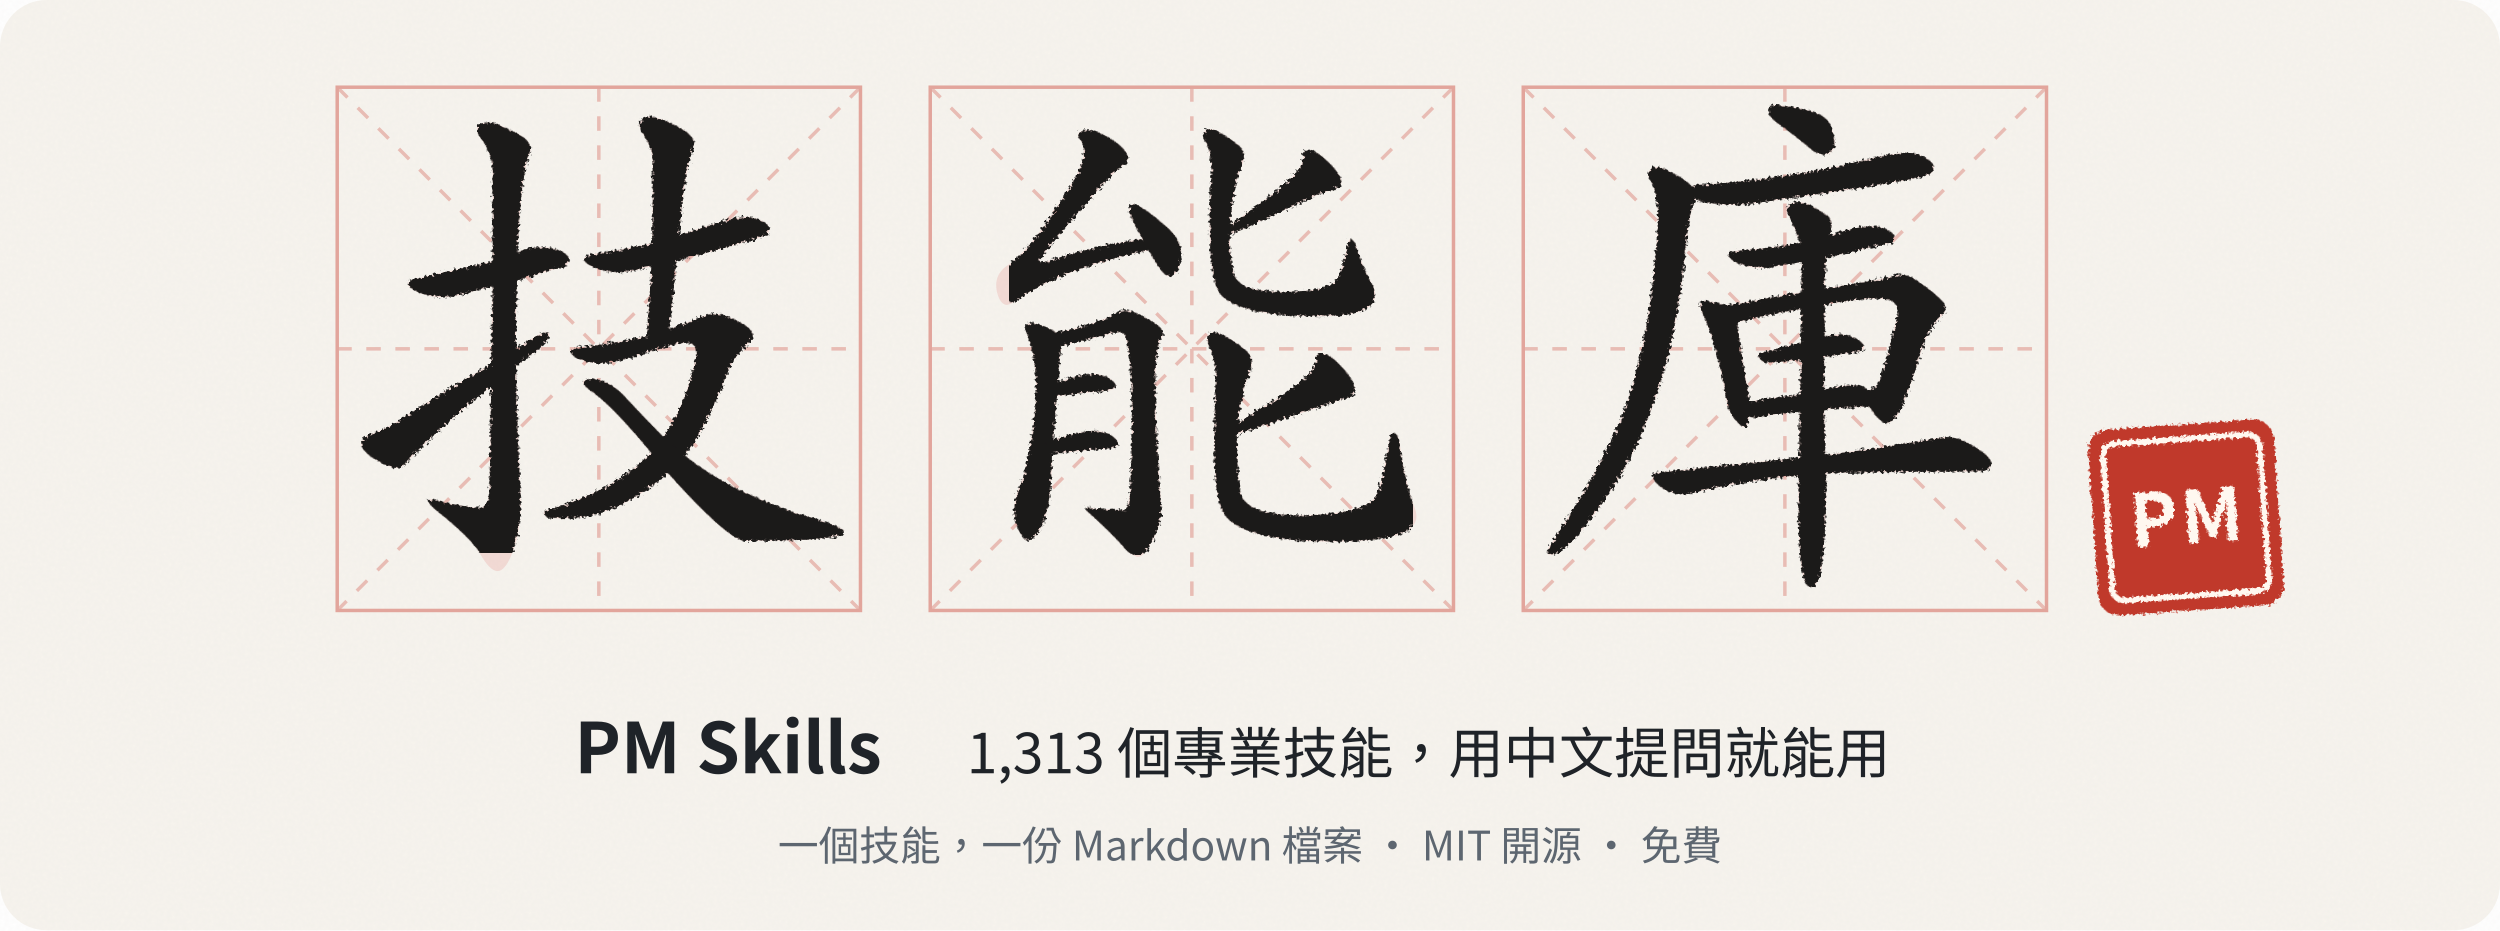
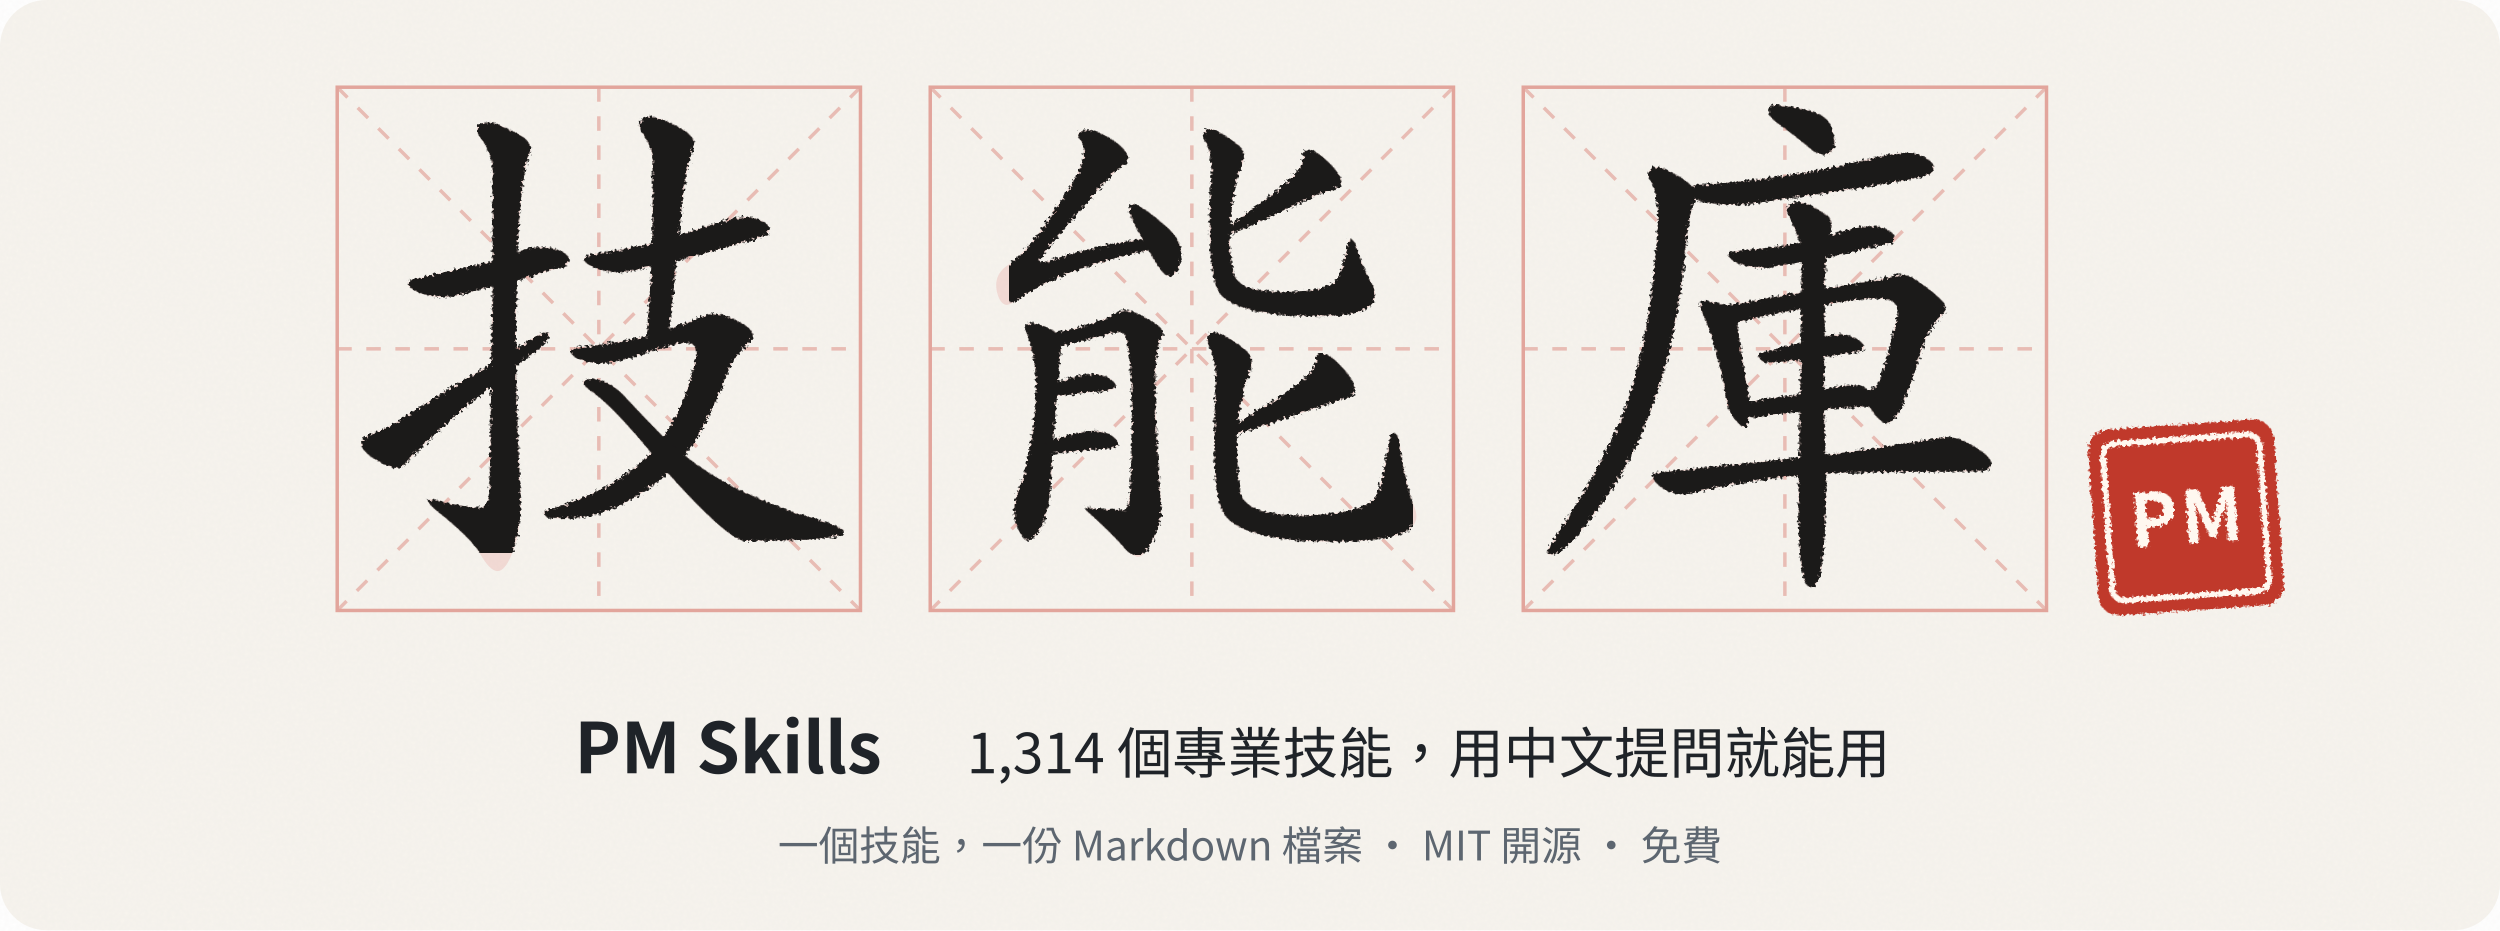
- <svg xmlns="http://www.w3.org/2000/svg" width="860" height="320" viewBox="0 0 860 320" role="img" aria-label="書法動畫：「技能庫」三個字一筆一畫寫出來，最後蓋上 PM 印章。PM Skills，1,313 個專業技能，用中文提問就能用">
+ <svg xmlns="http://www.w3.org/2000/svg" width="860" height="320" viewBox="0 0 860 320" role="img" aria-label="書法動畫：「技能庫」三個字一筆一畫寫出來，最後蓋上 PM 印章。PM Skills，1,314 個專業技能，用中文提問就能用">
  <style>
text{font-family:"PingFang TC","Noto Sans CJK TC","Microsoft JhengHei",sans-serif}
@keyframes k0{0%,2.86%{stroke-dashoffset:302;opacity:0}2.93%{opacity:1}4.00%,91.43%{stroke-dashoffset:0;opacity:1}96.43%,100%{stroke-dashoffset:0;opacity:0}}.k0{animation:k0 14s infinite;stroke-dasharray:298 898;stroke-dashoffset:0}
@keyframes k1{0%,4.43%{stroke-dashoffset:946;opacity:0}4.50%{opacity:1}7.23%,91.43%{stroke-dashoffset:0;opacity:1}96.43%,100%{stroke-dashoffset:0;opacity:0}}.k1{animation:k1 14s infinite;stroke-dasharray:942 1542;stroke-dashoffset:0}
@keyframes k2{0%,7.66%{stroke-dashoffset:420;opacity:0}7.73%{opacity:1}8.90%,91.43%{stroke-dashoffset:0;opacity:1}96.43%,100%{stroke-dashoffset:0;opacity:0}}.k2{animation:k2 14s infinite;stroke-dasharray:416 1016;stroke-dashoffset:0}
@keyframes k3{0%,9.33%{stroke-dashoffset:349;opacity:0}9.40%{opacity:1}10.47%,91.43%{stroke-dashoffset:0;opacity:1}96.43%,100%{stroke-dashoffset:0;opacity:0}}.k3{animation:k3 14s infinite;stroke-dasharray:345 945;stroke-dashoffset:0}
@keyframes k4{0%,10.90%{stroke-dashoffset:436;opacity:0}10.97%{opacity:1}12.18%,91.43%{stroke-dashoffset:0;opacity:1}96.43%,100%{stroke-dashoffset:0;opacity:0}}.k4{animation:k4 14s infinite;stroke-dasharray:432 1032;stroke-dashoffset:0}
@keyframes k5{0%,12.61%{stroke-dashoffset:806;opacity:0}12.68%{opacity:1}15.00%,91.43%{stroke-dashoffset:0;opacity:1}96.43%,100%{stroke-dashoffset:0;opacity:0}}.k5{animation:k5 14s infinite;stroke-dasharray:802 1402;stroke-dashoffset:0}
@keyframes k6{0%,15.43%{stroke-dashoffset:606;opacity:0}15.50%{opacity:1}17.22%,91.43%{stroke-dashoffset:0;opacity:1}96.43%,100%{stroke-dashoffset:0;opacity:0}}.k6{animation:k6 14s infinite;stroke-dasharray:602 1202;stroke-dashoffset:0}
@keyframes k7{0%,19.43%{stroke-dashoffset:570;opacity:0}19.51%{opacity:1}21.12%,91.43%{stroke-dashoffset:0;opacity:1}96.43%,100%{stroke-dashoffset:0;opacity:0}}.k7{animation:k7 14s infinite;stroke-dasharray:566 1166;stroke-dashoffset:0}
@keyframes k8{0%,21.55%{stroke-dashoffset:143;opacity:0}21.62%{opacity:1}22.69%,91.43%{stroke-dashoffset:0;opacity:1}96.43%,100%{stroke-dashoffset:0;opacity:0}}.k8{animation:k8 14s infinite;stroke-dasharray:139 739;stroke-dashoffset:0}
@keyframes k9{0%,23.12%{stroke-dashoffset:422;opacity:0}23.19%{opacity:1}24.36%,91.43%{stroke-dashoffset:0;opacity:1}96.43%,100%{stroke-dashoffset:0;opacity:0}}.k9{animation:k9 14s infinite;stroke-dasharray:418 1018;stroke-dashoffset:0}
@keyframes k10{0%,24.79%{stroke-dashoffset:658;opacity:0}24.86%{opacity:1}26.74%,91.43%{stroke-dashoffset:0;opacity:1}96.43%,100%{stroke-dashoffset:0;opacity:0}}.k10{animation:k10 14s infinite;stroke-dasharray:654 1254;stroke-dashoffset:0}
@keyframes k11{0%,27.17%{stroke-dashoffset:109;opacity:0}27.24%{opacity:1}28.31%,91.43%{stroke-dashoffset:0;opacity:1}96.43%,100%{stroke-dashoffset:0;opacity:0}}.k11{animation:k11 14s infinite;stroke-dasharray:105 705;stroke-dashoffset:0}
@keyframes k12{0%,28.74%{stroke-dashoffset:122;opacity:0}28.81%{opacity:1}29.88%,91.43%{stroke-dashoffset:0;opacity:1}96.43%,100%{stroke-dashoffset:0;opacity:0}}.k12{animation:k12 14s infinite;stroke-dasharray:118 718;stroke-dashoffset:0}
@keyframes k13{0%,30.31%{stroke-dashoffset:250;opacity:0}30.38%{opacity:1}31.45%,91.43%{stroke-dashoffset:0;opacity:1}96.43%,100%{stroke-dashoffset:0;opacity:0}}.k13{animation:k13 14s infinite;stroke-dasharray:246 846;stroke-dashoffset:0}
@keyframes k14{0%,31.88%{stroke-dashoffset:667;opacity:0}31.95%{opacity:1}33.85%,91.43%{stroke-dashoffset:0;opacity:1}96.43%,100%{stroke-dashoffset:0;opacity:0}}.k14{animation:k14 14s infinite;stroke-dasharray:663 1263;stroke-dashoffset:0}
@keyframes k15{0%,34.28%{stroke-dashoffset:252;opacity:0}34.35%{opacity:1}35.43%,91.43%{stroke-dashoffset:0;opacity:1}96.43%,100%{stroke-dashoffset:0;opacity:0}}.k15{animation:k15 14s infinite;stroke-dasharray:248 848;stroke-dashoffset:0}
@keyframes k16{0%,35.85%{stroke-dashoffset:817;opacity:0}35.93%{opacity:1}38.27%,91.43%{stroke-dashoffset:0;opacity:1}96.43%,100%{stroke-dashoffset:0;opacity:0}}.k16{animation:k16 14s infinite;stroke-dasharray:813 1413;stroke-dashoffset:0}
@keyframes k17{0%,40.49%{stroke-dashoffset:128;opacity:0}40.56%{opacity:1}41.63%,91.43%{stroke-dashoffset:0;opacity:1}96.43%,100%{stroke-dashoffset:0;opacity:0}}.k17{animation:k17 14s infinite;stroke-dasharray:124 724;stroke-dashoffset:0}
@keyframes k18{0%,42.06%{stroke-dashoffset:464;opacity:0}42.13%{opacity:1}43.43%,91.43%{stroke-dashoffset:0;opacity:1}96.43%,100%{stroke-dashoffset:0;opacity:0}}.k18{animation:k18 14s infinite;stroke-dasharray:460 1060;stroke-dashoffset:0}
@keyframes k19{0%,43.86%{stroke-dashoffset:810;opacity:0}43.93%{opacity:1}46.26%,91.43%{stroke-dashoffset:0;opacity:1}96.43%,100%{stroke-dashoffset:0;opacity:0}}.k19{animation:k19 14s infinite;stroke-dasharray:806 1406;stroke-dashoffset:0}
@keyframes k20{0%,46.68%{stroke-dashoffset:315;opacity:0}46.76%{opacity:1}47.83%,91.43%{stroke-dashoffset:0;opacity:1}96.43%,100%{stroke-dashoffset:0;opacity:0}}.k20{animation:k20 14s infinite;stroke-dasharray:311 911;stroke-dashoffset:0}
@keyframes k21{0%,48.26%{stroke-dashoffset:245;opacity:0}48.33%{opacity:1}49.40%,91.43%{stroke-dashoffset:0;opacity:1}96.43%,100%{stroke-dashoffset:0;opacity:0}}.k21{animation:k21 14s infinite;stroke-dasharray:241 841;stroke-dashoffset:0}
@keyframes k22{0%,49.83%{stroke-dashoffset:621;opacity:0}49.90%{opacity:1}51.66%,91.43%{stroke-dashoffset:0;opacity:1}96.43%,100%{stroke-dashoffset:0;opacity:0}}.k22{animation:k22 14s infinite;stroke-dasharray:617 1217;stroke-dashoffset:0}
@keyframes k23{0%,52.09%{stroke-dashoffset:194;opacity:0}52.16%{opacity:1}53.24%,91.43%{stroke-dashoffset:0;opacity:1}96.43%,100%{stroke-dashoffset:0;opacity:0}}.k23{animation:k23 14s infinite;stroke-dasharray:190 790;stroke-dashoffset:0}
@keyframes k24{0%,53.66%{stroke-dashoffset:234;opacity:0}53.74%{opacity:1}54.81%,91.43%{stroke-dashoffset:0;opacity:1}96.43%,100%{stroke-dashoffset:0;opacity:0}}.k24{animation:k24 14s infinite;stroke-dasharray:230 830;stroke-dashoffset:0}
@keyframes k25{0%,55.24%{stroke-dashoffset:651;opacity:0}55.31%{opacity:1}57.16%,91.43%{stroke-dashoffset:0;opacity:1}96.43%,100%{stroke-dashoffset:0;opacity:0}}.k25{animation:k25 14s infinite;stroke-dasharray:647 1247;stroke-dashoffset:0}
@keyframes k26{0%,57.59%{stroke-dashoffset:751;opacity:0}57.66%{opacity:1}59.81%,91.43%{stroke-dashoffset:0;opacity:1}96.43%,100%{stroke-dashoffset:0;opacity:0}}.k26{animation:k26 14s infinite;stroke-dasharray:747 1347;stroke-dashoffset:0}
@keyframes seal{0%,63.10%{opacity:0;transform:scale(1.35)}65.60%{opacity:1;transform:scale(.96)}67.03%,91.43%{opacity:1;transform:scale(1)}96.43%,100%{opacity:0;transform:scale(1)}}.seal{animation:seal 14s infinite;transform-box:fill-box;transform-origin:center}
@media (prefers-reduced-motion: reduce){[class]{animation:none!important}}
</style>
  <defs>
    <filter id="brush" x="-5%" y="-5%" width="110%" height="110%">
      <feTurbulence type="fractalNoise" baseFrequency=".9" numOctaves="2" seed="7" result="n" />
      <feDisplacementMap in="SourceGraphic" in2="n" scale="2.2" />
    </filter>
    <filter id="grain">
      <feTurbulence type="fractalNoise" baseFrequency=".75" numOctaves="2" seed="3" />
      <feColorMatrix values="0 0 0 0 .5  0 0 0 0 .45  0 0 0 0 .4  0 0 0 .07 0" />
    </filter>
    <clipPath id="c0">
      <path d="M 352 522 Q 445 549 448 551 Q 457 560 452 568 Q 445 580 414 586 Q 383 590 353 577 L 304 559 Q 163 528 160 526 Q 123 519 150 503 Q 195 479 254 497 Q 276 504 304 510 L 352 522 Z" />
    </clipPath>
    <clipPath id="c1">
      <path d="M 301 315 Q 300 224 298 112 Q 298 87 284 78 Q 280 74 209 87 Q 176 99 179 89 Q 180 82 200 67 Q 263 16 279 -12 Q 298 -46 313 -47 Q 328 -48 342 -13 Q 361 33 359 106 Q 352 230 350 354 L 350 387 Q 349 454 352 522 L 353 577 Q 359 718 374 765 Q 392 795 336 817 Q 302 836 283 829 Q 265 822 281 800 Q 303 772 304 738 Q 305 719 304 559 L 304 510 Q 303 444 301 358 L 301 315 Z" />
    </clipPath>
    <clipPath id="c2">
      <path d="M 301 358 Q 205 303 123 249 Q 87 227 63 220 Q 50 213 47 204 Q 46 194 62 180 Q 83 164 108 156 Q 124 152 135 165 Q 193 228 301 315 L 350 354 Q 365 367 381 378 Q 403 391 412 407 Q 419 422 408 420 Q 395 420 350 387 L 301 358 Z" />
    </clipPath>
    <clipPath id="c3">
      <path d="M 664 560 Q 833 605 840 611 Q 849 620 844 628 Q 837 640 806 646 Q 779 649 669 610 L 616 595 Q 564 583 504 574 Q 467 567 495 551 Q 540 527 604 547 Q 608 548 615 549 L 664 560 Z" />
    </clipPath>
    <clipPath id="c4">
      <path d="M 650 427 Q 657 496 664 560 L 669 610 Q 679 733 698 787 Q 702 797 682 814 Q 646 836 621 841 Q 605 845 596 836 Q 587 829 596 813 Q 618 779 617 755 Q 618 679 616 595 L 615 549 Q 611 485 606 413 C 604 383 647 397 650 427 Z" />
    </clipPath>
    <clipPath id="c5">
      <path d="M 679 180 Q 716 219 765 344 Q 778 375 801 395 Q 822 413 807 427 Q 794 440 759 453 Q 734 462 703 446 Q 678 437 650 427 L 606 413 Q 555 401 479 392 Q 464 391 459 383 Q 455 376 475 367 Q 515 352 568 369 Q 665 400 684 400 Q 709 397 702 371 Q 680 272 638 216 L 614 185 Q 548 113 413 73 Q 397 69 410 59 Q 417 55 462 57 Q 555 64 647 145 L 679 180 Z" />
    </clipPath>
    <clipPath id="c6">
      <path d="M 647 145 Q 761 18 796 12 Q 911 12 957 18 Q 994 22 991 32 Q 988 41 896 67 Q 754 118 682 178 Q 679 179 679 180 L 638 216 Q 604 250 568 289 Q 534 328 501 328 Q 485 329 481 324 Q 480 318 493 308 Q 536 280 614 185 L 647 145 Z" />
    </clipPath>
    <clipPath id="c7">
      <path d="M 415 603 Q 327 591 225 558 Q 209 554 217 566 Q 233 590 282 646 Q 357 733 372 743 Q 381 750 386 757 Q 390 770 371 786 Q 337 813 311 816 Q 298 817 291 811 Q 287 804 295 795 Q 310 774 286 727 Q 208 594 157 555 Q 120 534 132 494 Q 139 473 151 474 Q 157 475 171 484 Q 249 539 400 575 Q 412 578 421 579 Q 422 580 428 580 C 458 585 445 607 415 603 Z" />
    </clipPath>
    <clipPath id="c8">
      <path d="M 428 580 Q 452 535 464 531 Q 473 528 481 537 Q 490 547 491 575 Q 492 596 469 621 Q 412 672 396 671 Q 392 670 389 658 Q 388 652 415 603 L 428 580 Z" />
    </clipPath>
    <clipPath id="c9">
      <path d="M 241 210 Q 244 259 248 296 L 250 322 Q 253 370 256 387 Q 256 391 256 393 C 258 412 258 412 245 420 Q 244 423 240 424 Q 212 439 195 438 Q 182 434 187 423 Q 230 324 181 134 Q 148 64 180 22 Q 186 9 196 14 Q 238 41 238 175 Q 238 179 239 183 L 241 210 Z" />
    </clipPath>
    <clipPath id="c10">
      <path d="M 256 393 Q 262 394 269 397 Q 314 407 359 419 Q 377 423 381 415 Q 402 352 391 105 Q 388 83 382 72 Q 381 72 322 75 Q 303 81 305 72 Q 350 32 376 3 Q 388 -13 402 -18 Q 409 -22 418 -13 Q 454 33 452 81 Q 430 366 450 404 Q 460 420 450 430 Q 431 446 398 460 Q 382 467 368 460 Q 320 433 245 420 C 216 414 227 385 256 393 Z" />
    </clipPath>
    <clipPath id="c11">
      <path d="M 248 296 Q 249 296 254 296 Q 308 303 348 306 Q 369 310 361 321 Q 351 334 329 338 Q 298 342 250 322 C 222 311 218 296 248 296 Z" />
    </clipPath>
    <clipPath id="c12">
      <path d="M 239 183 Q 240 183 245 183 Q 306 190 351 193 Q 373 197 365 209 Q 355 222 331 227 Q 307 231 241 210 C 212 201 209 183 239 183 Z" />
    </clipPath>
    <clipPath id="c13">
      <path d="M 586 611 Q 622 626 744 683 Q 765 693 788 699 Q 810 705 803 723 Q 794 741 773 759 Q 754 777 741 776 Q 728 777 730 764 Q 730 733 658 682 Q 624 657 587 630 C 563 612 558 599 586 611 Z" />
    </clipPath>
    <clipPath id="c14">
      <path d="M 867 511 Q 851 536 835 584 Q 832 597 825 602 Q 818 606 816 587 Q 803 532 794 521 Q 776 500 685 499 Q 637 502 617 510 Q 599 520 596 532 Q 587 556 586 611 L 587 630 Q 593 708 609 744 Q 621 771 603 787 Q 558 821 544 818 Q 531 814 537 797 Q 555 763 549 713 Q 540 530 568 495 Q 583 474 642 461 Q 687 452 759 452 Q 825 452 851 465 Q 879 481 867 511 Z" />
    </clipPath>
    <clipPath id="c15">
      <path d="M 600 221 Q 705 255 812 291 Q 836 295 830 315 Q 823 336 801 357 Q 782 378 768 378 Q 755 381 755 366 Q 752 336 672 286 Q 638 267 603 243 C 578 226 571 212 600 221 Z" />
    </clipPath>
    <clipPath id="c16">
      <path d="M 948 77 Q 930 123 919 201 Q 918 217 910 222 Q 901 226 898 207 Q 882 110 868 94 Q 837 64 726 62 Q 663 63 637 75 Q 613 87 608 103 Q 601 125 600 221 L 603 243 Q 609 307 624 338 Q 637 368 618 385 Q 569 424 552 420 Q 537 414 544 397 Q 563 360 558 304 Q 549 99 575 65 Q 596 32 673 19 Q 728 9 818 11 Q 897 14 930 30 Q 960 46 948 77 Z" />
    </clipPath>
    <clipPath id="c17">
      <path d="M 515 817 Q 539 799 564 778 Q 579 766 594 769 Q 604 770 609 784 Q 612 800 600 828 Q 588 855 506 864 Q 490 867 484 863 Q 480 859 482 846 Q 486 836 515 817 Z" />
    </clipPath>
    <clipPath id="c18">
      <path d="M 337 680 Q 386 665 446 672 Q 776 717 797 731 Q 807 738 802 748 Q 796 761 767 770 Q 736 777 630 748 Q 467 715 340 709 Q 334 709 330 706 C 301 699 308 688 337 680 Z" />
    </clipPath>
    <clipPath id="c19">
      <path d="M 330 706 Q 314 722 286 735 Q 267 747 253 742 Q 240 735 247 720 Q 269 689 262 606 Q 261 597 260 586 Q 245 393 194 258 Q 152 155 56 8 Q 50 1 48 -5 Q 45 -17 56 -15 Q 95 -9 191 141 Q 203 163 215 186 Q 293 345 315 557 Q 324 657 337 680 C 342 696 342 696 330 706 Z" />
    </clipPath>
    <clipPath id="c20">
      <path d="M 593 566 Q 720 596 722 596 Q 729 603 726 610 Q 720 620 696 627 Q 669 633 600 610 L 542 595 Q 484 585 420 580 Q 389 576 411 560 Q 450 539 497 550 Q 519 554 545 558 L 593 566 Z" />
    </clipPath>
    <clipPath id="c21">
      <path d="M 396 473 Q 386 477 364 481 Q 352 484 349 479 Q 342 473 351 457 Q 379 396 396 297 Q 399 267 416 248 Q 434 226 439 241 Q 440 248 442 255 L 442 285 Q 441 295 440 306 Q 422 406 419 439 Q 418 440 420 440 C 421 465 421 465 396 473 Z" />
    </clipPath>
    <clipPath id="c22">
      <path d="M 677 275 Q 690 253 704 245 Q 714 236 732 257 Q 747 279 783 396 Q 793 427 819 452 Q 832 465 822 479 Q 806 498 764 526 Q 743 536 728 532 Q 694 522 645 515 Q 620 511 590 506 L 544 498 Q 525 497 506 492 Q 445 480 396 473 C 366 469 391 433 420 440 Q 469 453 544 466 L 590 474 Q 702 495 724 480 Q 737 470 732 452 Q 705 340 695 322 Q 689 310 673 307 C 659 300 660 300 677 275 Z" />
    </clipPath>
    <clipPath id="c23">
      <path d="M 589 372 Q 622 378 651 381 Q 673 385 665 397 Q 655 410 631 415 Q 615 418 590 412 L 544 400 Q 502 390 467 380 Q 451 377 470 362 Q 476 359 543 366 L 589 372 Z" />
    </clipPath>
    <clipPath id="c24">
      <path d="M 589 269 Q 628 273 677 275 C 706 276 695 286 673 307 Q 672 310 668 312 Q 647 324 589 308 L 542 299 Q 487 292 442 285 C 412 280 412 260 442 255 Q 452 252 464 255 Q 494 261 541 265 L 589 269 Z" />
    </clipPath>
    <clipPath id="c25">
      <path d="M 593 144 Q 636 147 889 148 Q 908 148 914 156 Q 920 168 904 182 Q 853 222 814 214 Q 730 199 591 180 L 540 175 Q 413 162 265 146 Q 244 145 259 127 Q 272 112 291 107 Q 312 101 328 105 Q 424 129 533 139 Q 534 140 539 139 L 593 144 Z" />
    </clipPath>
    <clipPath id="c26">
      <path d="M 539 139 Q 536 -47 554 -73 Q 560 -80 567 -78 Q 583 -68 587 -13 Q 594 66 593 144 L 591 180 Q 590 213 589 269 L 589 308 Q 589 338 589 372 L 590 412 Q 590 442 590 474 L 590 506 Q 590 536 593 566 L 600 610 Q 601 617 603 625 Q 606 643 592 651 Q 561 672 547 674 Q 535 678 520 670 Q 511 663 519 652 Q 540 601 542 595 L 545 558 Q 545 530 544 498 L 544 466 Q 544 435 544 400 L 543 366 Q 542 335 542 299 L 541 265 Q 540 223 540 175 L 539 139 Z" />
    </clipPath>
  </defs>
  <rect width="860" height="320" rx="16" fill="#f7f4ee" />
  <rect width="860" height="320" rx="16" filter="url(#grain)" />
  <g stroke="#e2a59c" fill="none" stroke-width="1.2">
    <rect x="116" y="30" width="180" height="180" />
    <path d="M116 120h180M206 30v180M116 30l180 180M296 30l-180 180" stroke-dasharray="5 5" opacity=".7" />
  </g>
  <g transform="matrix(0.17578 0 0 -0.17578 116 188.20)" fill="#d9534f" opacity=".16">
    <path d="M 352 522 Q 445 549 448 551 Q 457 560 452 568 Q 445 580 414 586 Q 383 590 353 577 L 304 559 Q 163 528 160 526 Q 123 519 150 503 Q 195 479 254 497 Q 276 504 304 510 L 352 522 Z" />
    <path d="M 301 315 Q 300 224 298 112 Q 298 87 284 78 Q 280 74 209 87 Q 176 99 179 89 Q 180 82 200 67 Q 263 16 279 -12 Q 298 -46 313 -47 Q 328 -48 342 -13 Q 361 33 359 106 Q 352 230 350 354 L 350 387 Q 349 454 352 522 L 353 577 Q 359 718 374 765 Q 392 795 336 817 Q 302 836 283 829 Q 265 822 281 800 Q 303 772 304 738 Q 305 719 304 559 L 304 510 Q 303 444 301 358 L 301 315 Z" />
    <path d="M 301 358 Q 205 303 123 249 Q 87 227 63 220 Q 50 213 47 204 Q 46 194 62 180 Q 83 164 108 156 Q 124 152 135 165 Q 193 228 301 315 L 350 354 Q 365 367 381 378 Q 403 391 412 407 Q 419 422 408 420 Q 395 420 350 387 L 301 358 Z" />
    <path d="M 664 560 Q 833 605 840 611 Q 849 620 844 628 Q 837 640 806 646 Q 779 649 669 610 L 616 595 Q 564 583 504 574 Q 467 567 495 551 Q 540 527 604 547 Q 608 548 615 549 L 664 560 Z" />
    <path d="M 650 427 Q 657 496 664 560 L 669 610 Q 679 733 698 787 Q 702 797 682 814 Q 646 836 621 841 Q 605 845 596 836 Q 587 829 596 813 Q 618 779 617 755 Q 618 679 616 595 L 615 549 Q 611 485 606 413 C 604 383 647 397 650 427 Z" />
    <path d="M 679 180 Q 716 219 765 344 Q 778 375 801 395 Q 822 413 807 427 Q 794 440 759 453 Q 734 462 703 446 Q 678 437 650 427 L 606 413 Q 555 401 479 392 Q 464 391 459 383 Q 455 376 475 367 Q 515 352 568 369 Q 665 400 684 400 Q 709 397 702 371 Q 680 272 638 216 L 614 185 Q 548 113 413 73 Q 397 69 410 59 Q 417 55 462 57 Q 555 64 647 145 L 679 180 Z" />
    <path d="M 647 145 Q 761 18 796 12 Q 911 12 957 18 Q 994 22 991 32 Q 988 41 896 67 Q 754 118 682 178 Q 679 179 679 180 L 638 216 Q 604 250 568 289 Q 534 328 501 328 Q 485 329 481 324 Q 480 318 493 308 Q 536 280 614 185 L 647 145 Z" />
  </g>
  <g filter="url(#brush)">
    <g transform="matrix(0.17578 0 0 -0.17578 116 188.20)" fill="none" stroke="#1b1a19" stroke-width="140" stroke-linecap="round" stroke-linejoin="round">
      <path class="k0" clip-path="url(#c0)" d="M152 516L188 511L240 518L393 561L443 560" />
      <path class="k1" clip-path="url(#c1)" d="M289 814L306 806L337 771L325 415L328 97L322 66L305 34L237 61L198 80L196 87L185 87" />
      <path class="k2" clip-path="url(#c2)" d="M60 202L111 197L227 287L406 412" />
      <path class="k3" clip-path="url(#c3)" d="M496 564L533 558L573 563L797 622L833 622" />
      <path class="k4" clip-path="url(#c4)" d="M608 825L654 783L630 443L612 421" />
      <path class="k5" clip-path="url(#c5)" d="M467 381L511 377L555 383L691 420L724 418L747 406L718 308L691 247L634 168L598 136L532 96L452 69L415 65" />
      <path class="k6" clip-path="url(#c6)" d="M486 322L516 310L550 285L673 151L778 70L826 51L986 30" />
    </g>
  </g>
  <g stroke="#e2a59c" fill="none" stroke-width="1.2">
    <rect x="320" y="30" width="180" height="180" />
    <path d="M320 120h180M410 30v180M320 30l180 180M500 30l-180 180" stroke-dasharray="5 5" opacity=".7" />
  </g>
  <g transform="matrix(0.17578 0 0 -0.17578 320 188.20)" fill="#d9534f" opacity=".16">
    <path d="M 415 603 Q 327 591 225 558 Q 209 554 217 566 Q 233 590 282 646 Q 357 733 372 743 Q 381 750 386 757 Q 390 770 371 786 Q 337 813 311 816 Q 298 817 291 811 Q 287 804 295 795 Q 310 774 286 727 Q 208 594 157 555 Q 120 534 132 494 Q 139 473 151 474 Q 157 475 171 484 Q 249 539 400 575 Q 412 578 421 579 Q 422 580 428 580 C 458 585 445 607 415 603 Z" />
    <path d="M 428 580 Q 452 535 464 531 Q 473 528 481 537 Q 490 547 491 575 Q 492 596 469 621 Q 412 672 396 671 Q 392 670 389 658 Q 388 652 415 603 L 428 580 Z" />
    <path d="M 241 210 Q 244 259 248 296 L 250 322 Q 253 370 256 387 Q 256 391 256 393 C 258 412 258 412 245 420 Q 244 423 240 424 Q 212 439 195 438 Q 182 434 187 423 Q 230 324 181 134 Q 148 64 180 22 Q 186 9 196 14 Q 238 41 238 175 Q 238 179 239 183 L 241 210 Z" />
    <path d="M 256 393 Q 262 394 269 397 Q 314 407 359 419 Q 377 423 381 415 Q 402 352 391 105 Q 388 83 382 72 Q 381 72 322 75 Q 303 81 305 72 Q 350 32 376 3 Q 388 -13 402 -18 Q 409 -22 418 -13 Q 454 33 452 81 Q 430 366 450 404 Q 460 420 450 430 Q 431 446 398 460 Q 382 467 368 460 Q 320 433 245 420 C 216 414 227 385 256 393 Z" />
    <path d="M 248 296 Q 249 296 254 296 Q 308 303 348 306 Q 369 310 361 321 Q 351 334 329 338 Q 298 342 250 322 C 222 311 218 296 248 296 Z" />
    <path d="M 239 183 Q 240 183 245 183 Q 306 190 351 193 Q 373 197 365 209 Q 355 222 331 227 Q 307 231 241 210 C 212 201 209 183 239 183 Z" />
    <path d="M 586 611 Q 622 626 744 683 Q 765 693 788 699 Q 810 705 803 723 Q 794 741 773 759 Q 754 777 741 776 Q 728 777 730 764 Q 730 733 658 682 Q 624 657 587 630 C 563 612 558 599 586 611 Z" />
    <path d="M 867 511 Q 851 536 835 584 Q 832 597 825 602 Q 818 606 816 587 Q 803 532 794 521 Q 776 500 685 499 Q 637 502 617 510 Q 599 520 596 532 Q 587 556 586 611 L 587 630 Q 593 708 609 744 Q 621 771 603 787 Q 558 821 544 818 Q 531 814 537 797 Q 555 763 549 713 Q 540 530 568 495 Q 583 474 642 461 Q 687 452 759 452 Q 825 452 851 465 Q 879 481 867 511 Z" />
    <path d="M 600 221 Q 705 255 812 291 Q 836 295 830 315 Q 823 336 801 357 Q 782 378 768 378 Q 755 381 755 366 Q 752 336 672 286 Q 638 267 603 243 C 578 226 571 212 600 221 Z" />
    <path d="M 948 77 Q 930 123 919 201 Q 918 217 910 222 Q 901 226 898 207 Q 882 110 868 94 Q 837 64 726 62 Q 663 63 637 75 Q 613 87 608 103 Q 601 125 600 221 L 603 243 Q 609 307 624 338 Q 637 368 618 385 Q 569 424 552 420 Q 537 414 544 397 Q 563 360 558 304 Q 549 99 575 65 Q 596 32 673 19 Q 728 9 818 11 Q 897 14 930 30 Q 960 46 948 77 Z" />
  </g>
  <g filter="url(#brush)">
    <g transform="matrix(0.17578 0 0 -0.17578 320 188.20)" fill="none" stroke="#1b1a19" stroke-width="140" stroke-linecap="round" stroke-linejoin="round">
      <path class="k7" clip-path="url(#c7)" d="M299 806L320 792L337 762L276 668L205 579L193 539L225 537L312 568L396 588L424 585" />
      <path class="k8" clip-path="url(#c8)" d="M398 662L452 597L468 545" />
      <path class="k9" clip-path="url(#c9)" d="M196 428L223 402L229 332L215 164L191 24" />
      <path class="k10" clip-path="url(#c10)" d="M254 416L264 410L380 441L396 435L417 412L421 92L414 55L401 36L314 70" />
      <path class="k11" clip-path="url(#c11)" d="M251 302L264 312L303 320L352 316" />
      <path class="k12" clip-path="url(#c12)" d="M242 190L256 201L292 207L330 209L355 203" />
      <path class="k13" clip-path="url(#c13)" d="M738 767L752 746L754 725L685 676L598 628L588 616" />
      <path class="k14" clip-path="url(#c14)" d="M547 806L581 761L570 699L565 611L573 537L591 502L621 486L689 476L750 477L803 486L828 499L824 595" />
      <path class="k15" clip-path="url(#c15)" d="M764 369L773 356L777 321L720 287L612 236L607 226" />
      <path class="k16" clip-path="url(#c16)" d="M556 406L593 357L579 264L579 143L593 80L620 58L667 42L760 37L843 44L895 62L905 73L908 214" />
    </g>
  </g>
  <g stroke="#e2a59c" fill="none" stroke-width="1.2">
    <rect x="524" y="30" width="180" height="180" />
    <path d="M524 120h180M614 30v180M524 30l180 180M704 30l-180 180" stroke-dasharray="5 5" opacity=".7" />
  </g>
  <g transform="matrix(0.17578 0 0 -0.17578 524 188.20)" fill="#d9534f" opacity=".16">
    <path d="M 515 817 Q 539 799 564 778 Q 579 766 594 769 Q 604 770 609 784 Q 612 800 600 828 Q 588 855 506 864 Q 490 867 484 863 Q 480 859 482 846 Q 486 836 515 817 Z" />
    <path d="M 337 680 Q 386 665 446 672 Q 776 717 797 731 Q 807 738 802 748 Q 796 761 767 770 Q 736 777 630 748 Q 467 715 340 709 Q 334 709 330 706 C 301 699 308 688 337 680 Z" />
    <path d="M 330 706 Q 314 722 286 735 Q 267 747 253 742 Q 240 735 247 720 Q 269 689 262 606 Q 261 597 260 586 Q 245 393 194 258 Q 152 155 56 8 Q 50 1 48 -5 Q 45 -17 56 -15 Q 95 -9 191 141 Q 203 163 215 186 Q 293 345 315 557 Q 324 657 337 680 C 342 696 342 696 330 706 Z" />
    <path d="M 593 566 Q 720 596 722 596 Q 729 603 726 610 Q 720 620 696 627 Q 669 633 600 610 L 542 595 Q 484 585 420 580 Q 389 576 411 560 Q 450 539 497 550 Q 519 554 545 558 L 593 566 Z" />
    <path d="M 396 473 Q 386 477 364 481 Q 352 484 349 479 Q 342 473 351 457 Q 379 396 396 297 Q 399 267 416 248 Q 434 226 439 241 Q 440 248 442 255 L 442 285 Q 441 295 440 306 Q 422 406 419 439 Q 418 440 420 440 C 421 465 421 465 396 473 Z" />
    <path d="M 677 275 Q 690 253 704 245 Q 714 236 732 257 Q 747 279 783 396 Q 793 427 819 452 Q 832 465 822 479 Q 806 498 764 526 Q 743 536 728 532 Q 694 522 645 515 Q 620 511 590 506 L 544 498 Q 525 497 506 492 Q 445 480 396 473 C 366 469 391 433 420 440 Q 469 453 544 466 L 590 474 Q 702 495 724 480 Q 737 470 732 452 Q 705 340 695 322 Q 689 310 673 307 C 659 300 660 300 677 275 Z" />
    <path d="M 589 372 Q 622 378 651 381 Q 673 385 665 397 Q 655 410 631 415 Q 615 418 590 412 L 544 400 Q 502 390 467 380 Q 451 377 470 362 Q 476 359 543 366 L 589 372 Z" />
    <path d="M 589 269 Q 628 273 677 275 C 706 276 695 286 673 307 Q 672 310 668 312 Q 647 324 589 308 L 542 299 Q 487 292 442 285 C 412 280 412 260 442 255 Q 452 252 464 255 Q 494 261 541 265 L 589 269 Z" />
    <path d="M 593 144 Q 636 147 889 148 Q 908 148 914 156 Q 920 168 904 182 Q 853 222 814 214 Q 730 199 591 180 L 540 175 Q 413 162 265 146 Q 244 145 259 127 Q 272 112 291 107 Q 312 101 328 105 Q 424 129 533 139 Q 534 140 539 139 L 593 144 Z" />
    <path d="M 539 139 Q 536 -47 554 -73 Q 560 -80 567 -78 Q 583 -68 587 -13 Q 594 66 593 144 L 591 180 Q 590 213 589 269 L 589 308 Q 589 338 589 372 L 590 412 Q 590 442 590 474 L 590 506 Q 590 536 593 566 L 600 610 Q 601 617 603 625 Q 606 643 592 651 Q 561 672 547 674 Q 535 678 520 670 Q 511 663 519 652 Q 540 601 542 595 L 545 558 Q 545 530 544 498 L 544 466 Q 544 435 544 400 L 543 366 Q 542 335 542 299 L 541 265 Q 540 223 540 175 L 539 139 Z" />
  </g>
  <g filter="url(#brush)">
    <g transform="matrix(0.17578 0 0 -0.17578 524 188.20)" fill="none" stroke="#1b1a19" stroke-width="140" stroke-linecap="round" stroke-linejoin="round">
      <path class="k17" clip-path="url(#c17)" d="M490 857L567 817L590 788" />
      <path class="k18" clip-path="url(#c18)" d="M337 701L361 692L457 694L745 745L791 742" />
      <path class="k19" clip-path="url(#c19)" d="M259 729L289 699L298 680L280 502L254 365L224 267L191 191L117 66L57 -6" />
      <path class="k20" clip-path="url(#c20)" d="M413 571L473 565L602 587L673 607L719 604" />
      <path class="k21" clip-path="url(#c21)" d="M358 471L377 455L392 431L428 247" />
      <path class="k22" clip-path="url(#c22)" d="M404 470L427 460L686 505L747 501L775 466L733 335L710 287L682 303" />
      <path class="k23" clip-path="url(#c23)" d="M468 371L530 378L601 395L634 397L655 391" />
      <path class="k24" clip-path="url(#c24)" d="M448 263L492 277L637 295L649 295L669 279" />
      <path class="k25" clip-path="url(#c25)" d="M262 136L312 127L462 150L814 181L866 176L903 163" />
      <path class="k26" clip-path="url(#c26)" d="M527 661L561 633L570 607L563 -68" />
    </g>
  </g>
  <g transform="rotate(-4 752 178)">
    <g class="seal" filter="url(#brush)">
      <rect x="720" y="146" width="64" height="64" rx="7" fill="#c0392b" />
      <rect x="725" y="151" width="54" height="54" rx="4" fill="none" stroke="#fff8f0" stroke-width="2" />
      <text x="752" y="187" text-anchor="middle" font-size="25" font-weight="700" font-family="&quot;Songti SC&quot;,&quot;STSong&quot;,&quot;Noto Serif CJK SC&quot;,serif" fill="#fff8f0" letter-spacing="1">PM</text>
    </g>
  </g>
  <text x="197.6" y="266" font-size="24" font-weight="700" fill="#1f2328" font-family="-apple-system,&quot;Segoe UI&quot;,&quot;PingFang TC&quot;,&quot;Noto Sans CJK TC&quot;,&quot;Microsoft JhengHei&quot;,sans-serif">PM Skills</text>
-   <text x="332.56" y="266" font-size="19" fill="#1f2328">1,313 個專業技能，用中文提問就能用</text>
+   <text x="332.56" y="266" font-size="19" fill="#1f2328">1,314 個專業技能，用中文提問就能用</text>
  <text x="430" y="296" text-anchor="middle" font-size="14" fill="#5d6670">一個技能，一份 Markdown 檔案 · MIT 開源 · 免費</text>
</svg>
